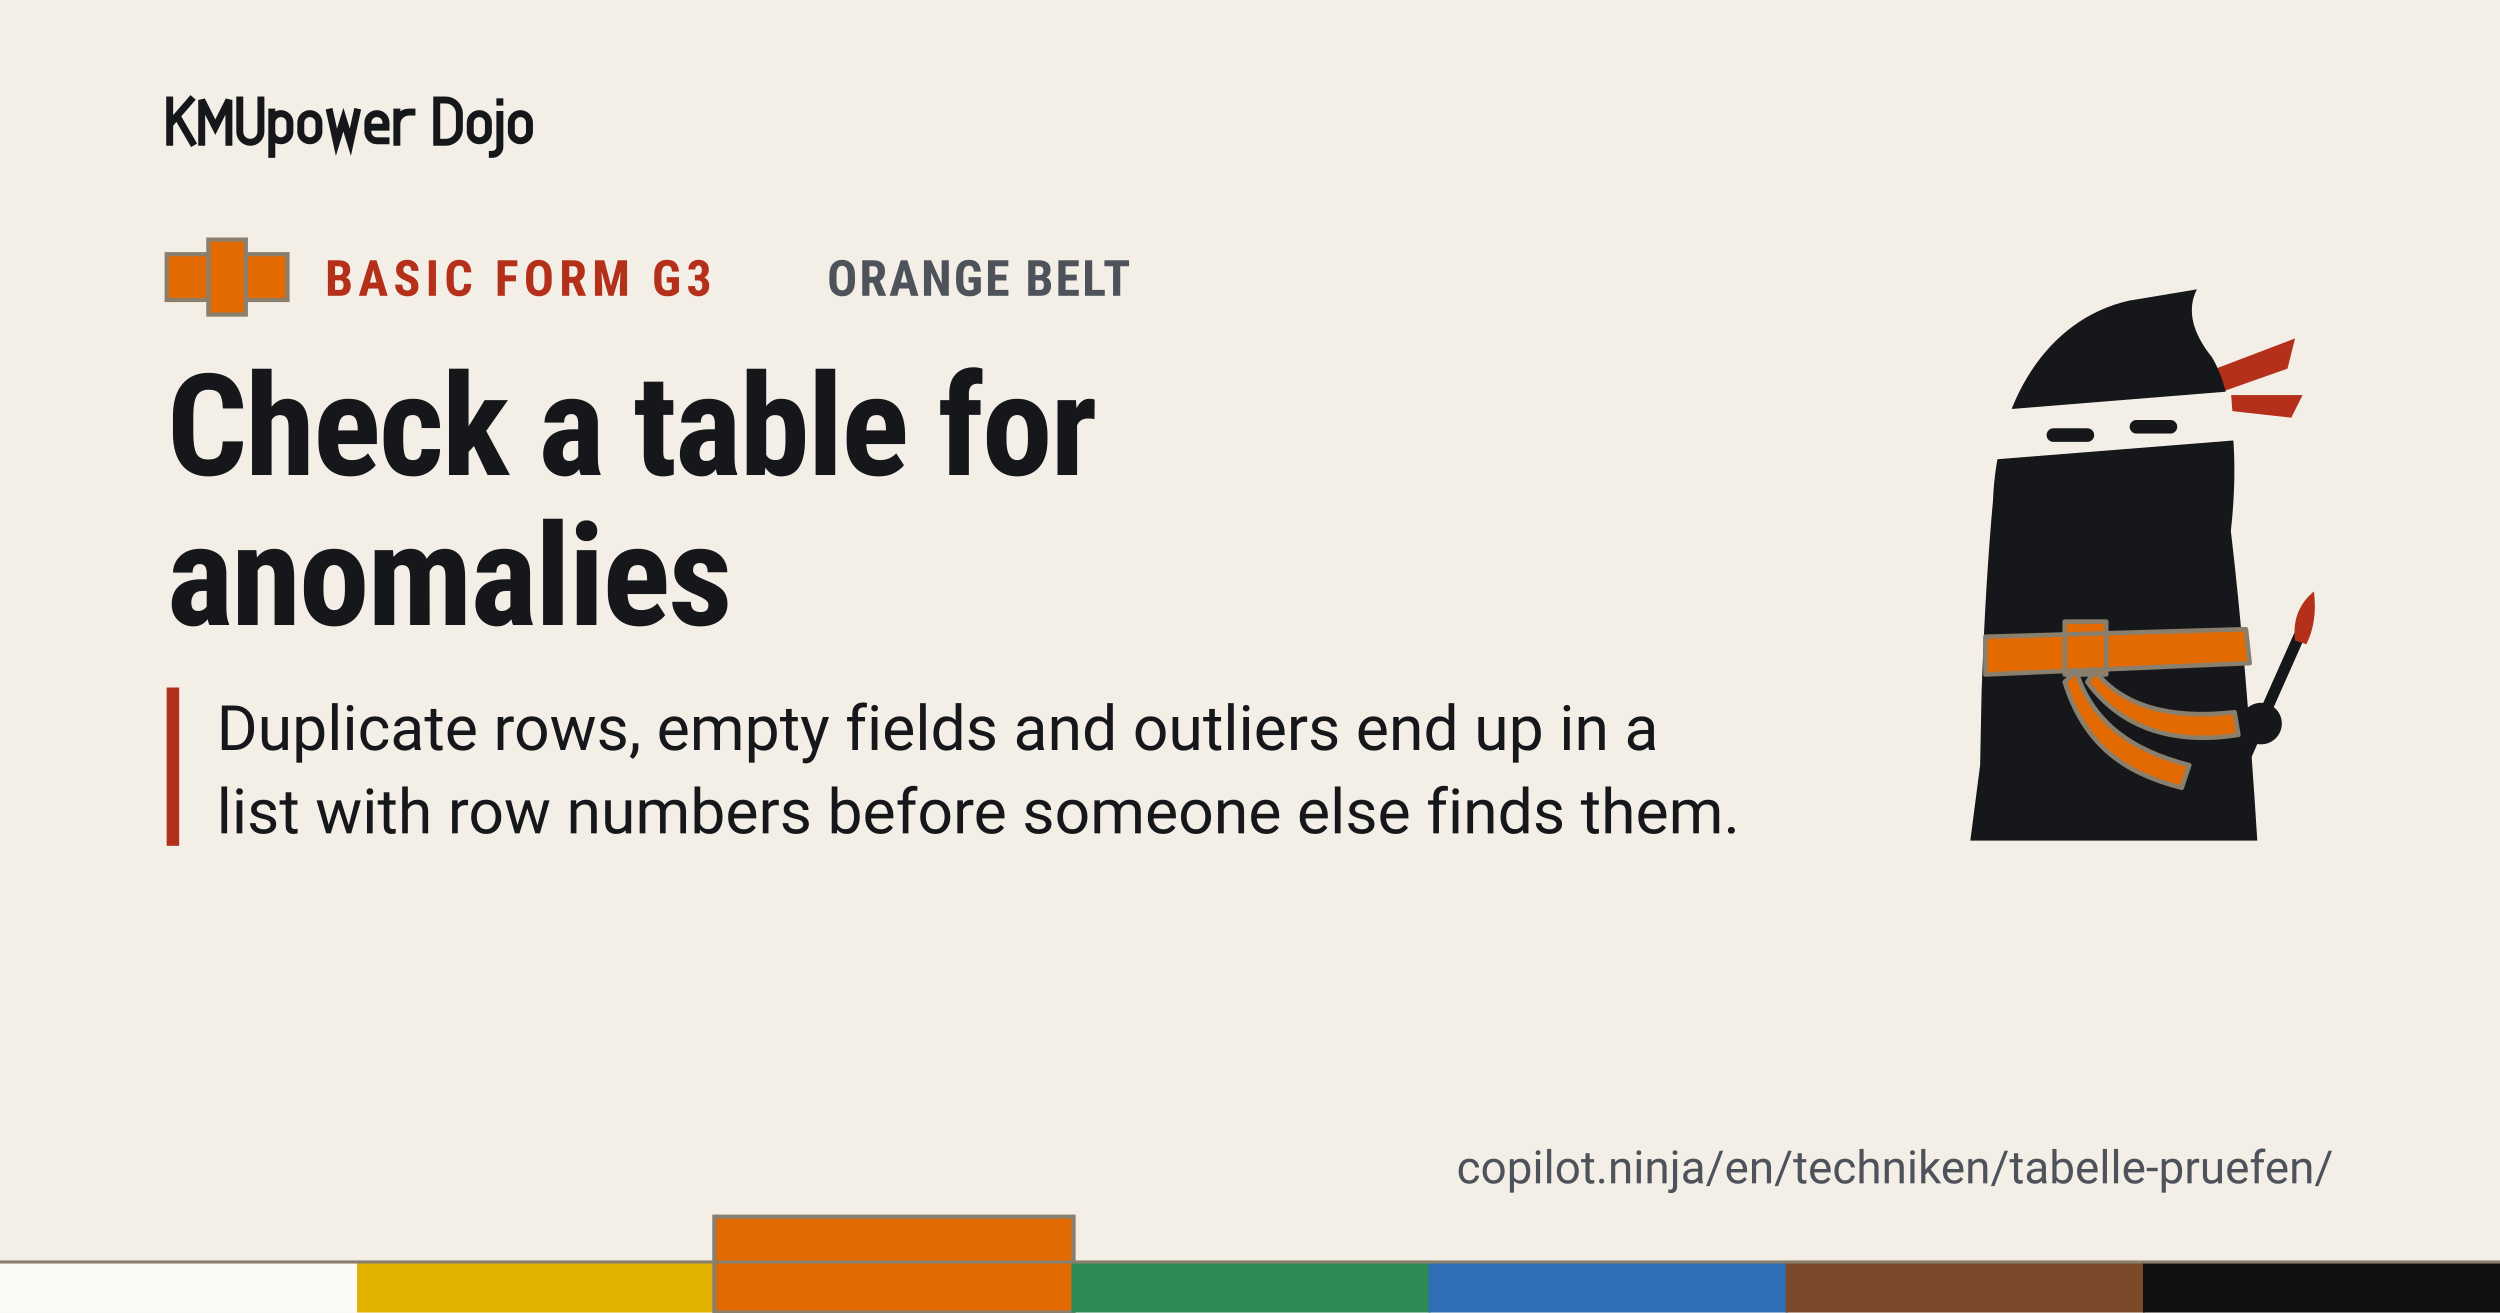
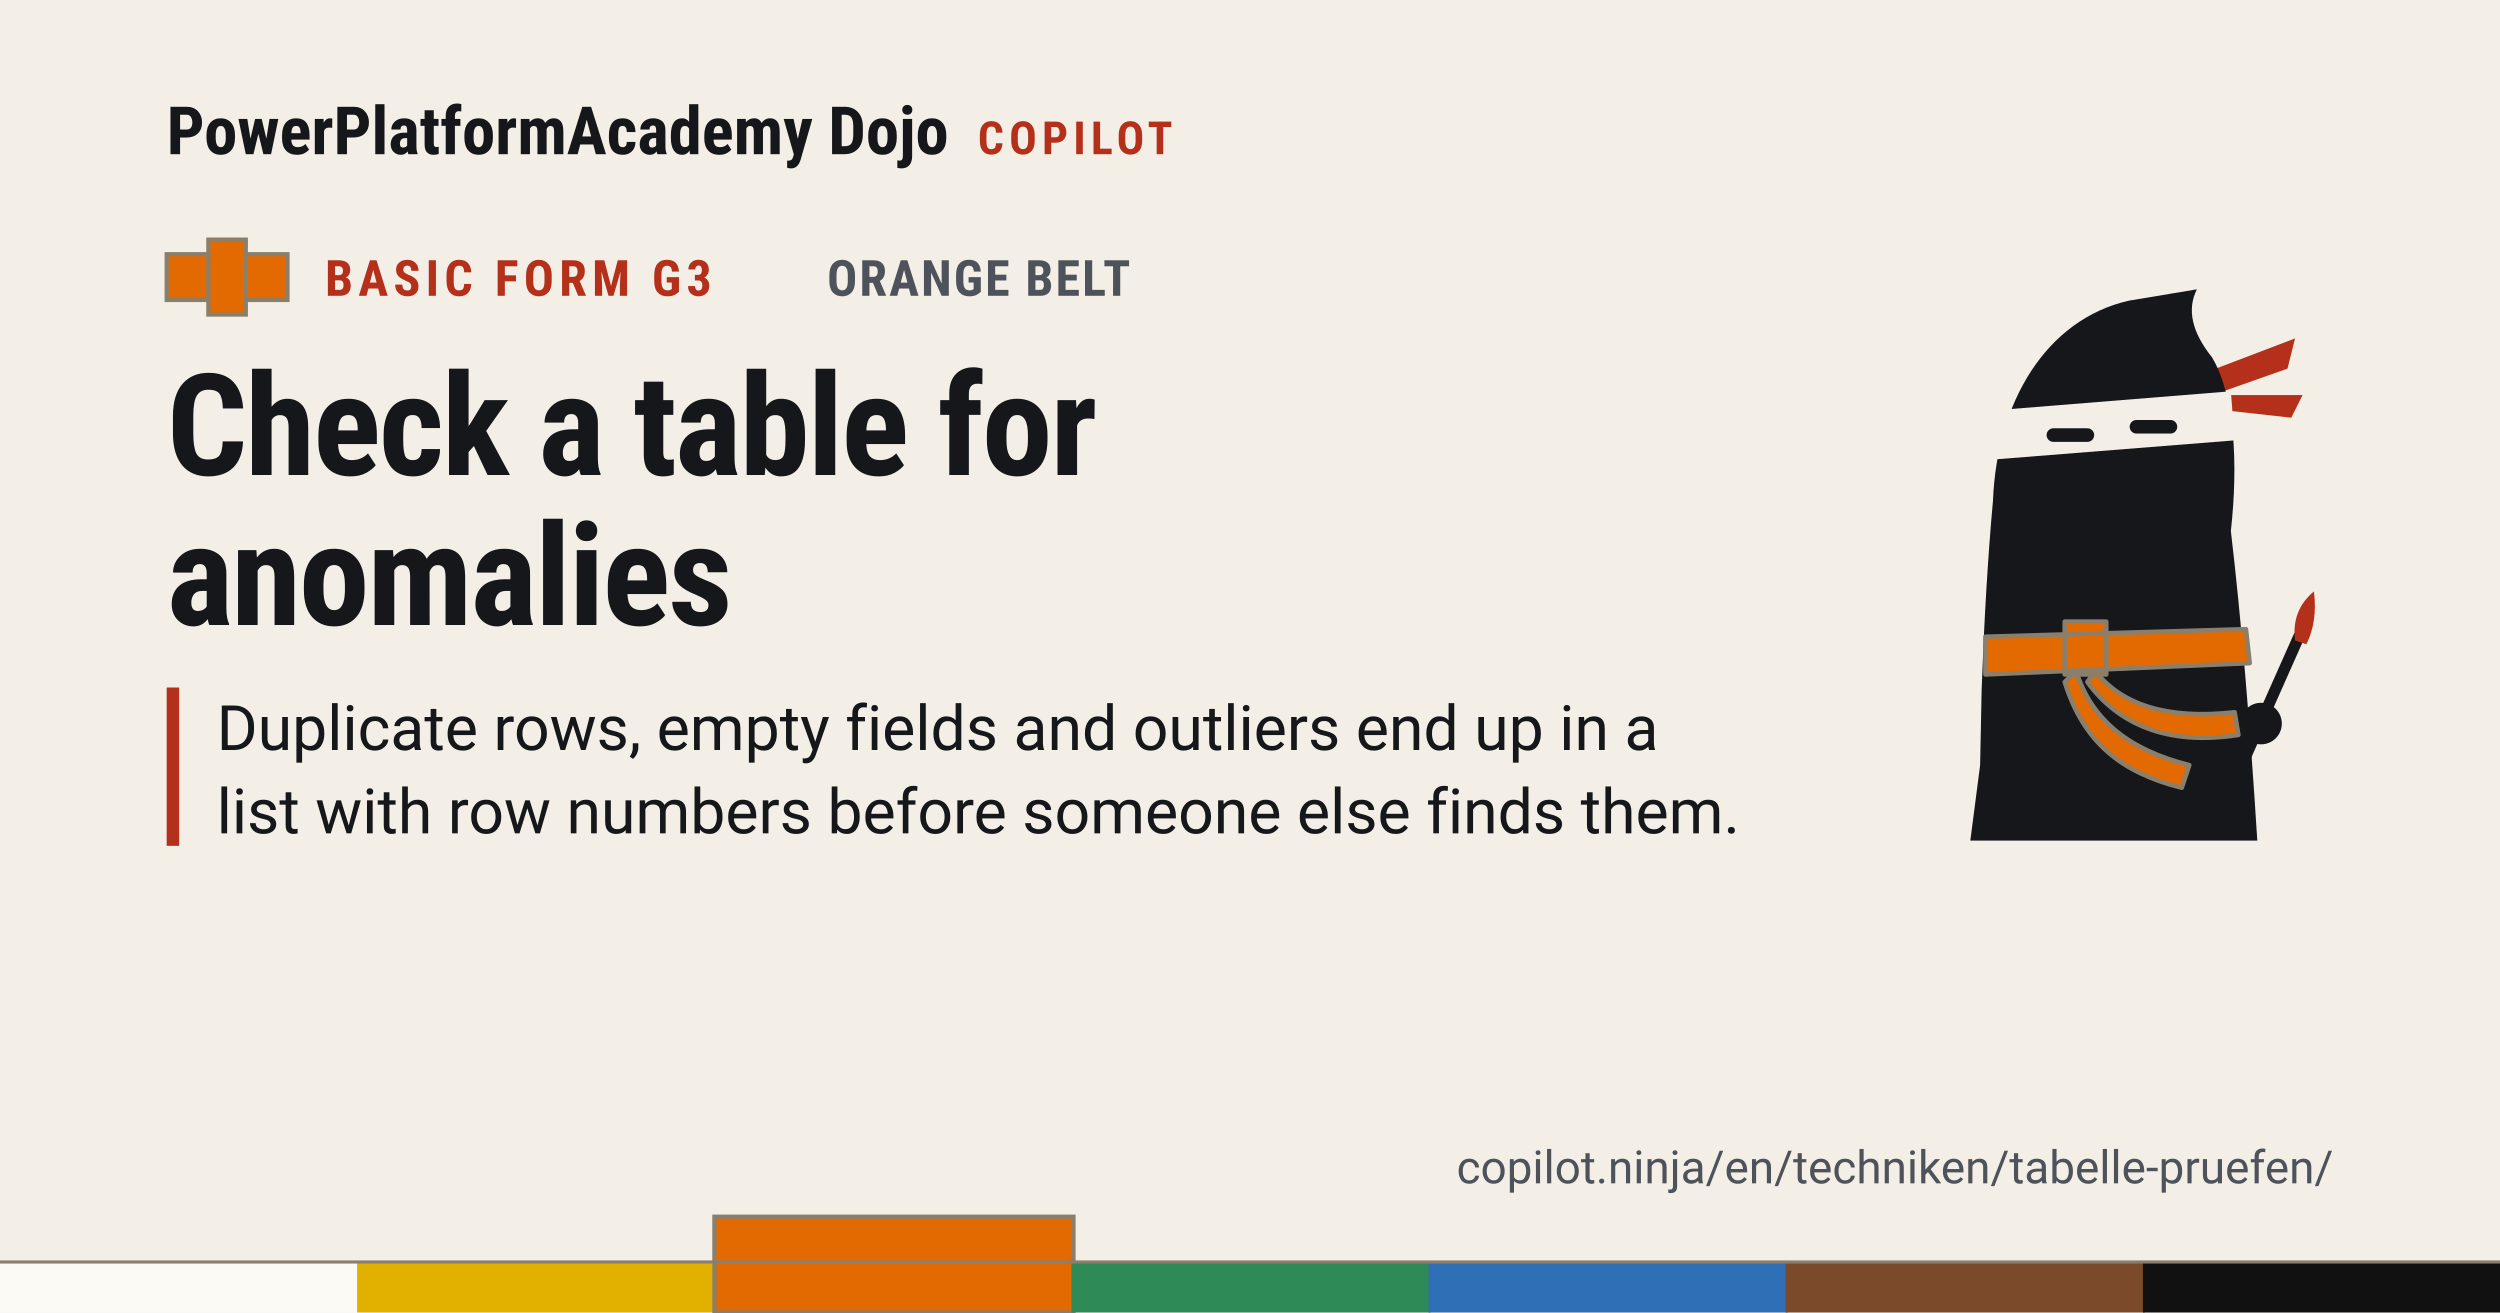
<svg xmlns="http://www.w3.org/2000/svg" width="1200" height="630" viewBox="0 0 1200 630" role="img" aria-label="Basic form: Check a table for anomalies. Duplicate rows, empty fields and outliers end up in a list with row numbers before someone else finds them.">
  <rect width="1200" height="630" fill="#F4EFE6" />
-   <g transform="translate(80 48) scale(1.45)" fill="none" stroke="#15171B" stroke-width="2.3" stroke-linecap="square">
-     <path d="M1 0V14M8 0L1.5 7.5M3.6 5.6L8.5 14M11.6 14V0L16.1 9L20.6 0V14M24.2 0V10.5A3.5 3.5 0 0 0 31.2 10.5V0M34.8 18V4M34.8 7.5A3 3 0 0 1 40.8 7.5V10.5A3 3 0 0 1 34.8 10.5M44.4 7.5A3 3 0 0 1 50.4 7.5V10.5A3 3 0 0 1 44.4 10.5ZM54 4L56.2 14L58.5 6.5L60.8 14L63 4M66.8 9H72.6V7.5A3 3 0 0 0 66.6 7.5V10.5A3 3 0 0 0 69.6 13.5H72.6M76.2 14V4M76.2 8A4 4 0 0 1 80.2 4H81.2M89.4 0H92.4A4.5 4.5 0 0 1 96.9 4.5V9.5A4.5 4.5 0 0 1 92.4 14H89.4ZM100.5 7.5A3 3 0 0 1 106.5 7.5V10.5A3 3 0 0 1 100.5 10.5ZM110.3 4.8V15.5A2.5 2.5 0 0 1 107.8 18M110.3 0.6V0.7M114.1 7.5A3 3 0 0 1 120.1 7.5V10.5A3 3 0 0 1 114.1 10.5Z" />
-   </g>
+   <text x="80" y="74" font-family="Bahnschrift, 'Avenir Next Condensed', 'Roboto Condensed', 'Arial Narrow', sans-serif" font-stretch="condensed" font-weight="600" font-size="32" fill="#15171B">PowerPlatformAcademy Dojo<tspan font-weight="700" font-size="22" letter-spacing="2.5" fill="#B4301A" dx="14">COPILOT</tspan>
+   </text>
  <rect x="80" y="122" width="58" height="22" fill="#E36A00" stroke="#8A7F6C" stroke-width="2" />
  <rect x="100" y="115" width="18" height="36" fill="#E36A00" stroke="#8A7F6C" stroke-width="2" />
  <text x="156" y="142" font-family="Bahnschrift, 'Avenir Next Condensed', 'Roboto Condensed', 'Arial Narrow', sans-serif" font-weight="700" font-size="24" letter-spacing="2.5" fill="#B4301A">BASIC FORM G3</text>
  <text x="397" y="142" font-family="Bahnschrift, 'Avenir Next Condensed', 'Roboto Condensed', 'Arial Narrow', sans-serif" font-weight="600" font-size="24" letter-spacing="1" fill="#4E525B">ORANGE BELT</text>
  <text x="80" y="228" font-size="68" font-family="Bahnschrift, 'Avenir Next Condensed', 'Roboto Condensed', 'Arial Narrow', sans-serif" font-weight="700" fill="#15171B" letter-spacing="-1">Check a table for</text>
  <text x="80" y="300" font-size="68" font-family="Bahnschrift, 'Avenir Next Condensed', 'Roboto Condensed', 'Arial Narrow', sans-serif" font-weight="700" fill="#15171B" letter-spacing="-1">anomalies</text>
  <rect x="80" y="330" width="6" height="76" fill="#B4301A" />
  <text x="104" y="360" font-size="30" font-family="'Segoe UI', system-ui, -apple-system, Roboto, Arial, sans-serif" fill="#15171B">Duplicate rows, empty fields and outliers end up in a</text>
  <text x="104" y="400" font-size="30" font-family="'Segoe UI', system-ui, -apple-system, Roboto, Arial, sans-serif" fill="#15171B">list with row numbers before someone else finds them.</text>
  <svg x="902" y="128" width="218" height="290" viewBox="0 0 120 160">
    <style>.t-koerper{fill:#15171B}.t-gesicht{fill:#F4EFE6}.t-augen{fill:none;stroke:#15171B;stroke-width:3.6;stroke-linecap:round}.t-band,.t-pinsel-spitze{fill:#B4301A}.t-guertel,.t-guertel-enden{fill:#E36A00;stroke:#8A7F6C;stroke-width:1.2;stroke-linejoin:round}.t-pinsel-stiel{fill:none;stroke:#15171B;stroke-width:3;stroke-linecap:round}.t-hand{fill:#15171B}.t-rolle,.t-strich{display:none}</style>
    <g class="t-figur">
      <path class="t-band" d="M89 27l21-8-2 8-17 6zM90 34h22l-3 6-18-2z" />
      <path class="t-koerper" d="M24 152l2.6-20 .4-20q1-28 3-50c1-26 14-48 36-53l18-3q-4 8 4 18c6 10 7 28 5 46q4 34 7 82z" />
      <path class="t-gesicht" d="M31 38l62-5 1 13-63 5z" />
      <path class="t-augen" d="M46 44.6h9M68 42.4h9" />
      <g class="t-rolle">
        <path class="t-rolle-blatt" d="M30 114h60v18H30z" />
        <path class="t-rolle-zeilen" d="M38 120h40M38 126h28" />
        <path class="t-rolle-enden" d="M25 111h6v24h-6zM89 111h6v24h-6z" />
      </g>
      <path class="t-guertel-enden" d="M52 107c4 13 14 21 30 25l-2 6c-16-4-26-12-31-28zM57 107c7 9 19 13 37 11l1 6c-19 3-32-3-40-14z" />
      <path class="t-guertel" d="M28 98l69-2 1 9-70 3zM49 94h11v14H49z" />
      <g class="t-pinsel">
        <path class="t-pinsel-stiel" d="M95 134l16-36" />
        <path class="t-pinsel-spitze" d="M110 99q-1-8 5-13 1 8-2 14z" />
        <circle class="t-hand" cx="101" cy="121" r="5.5" />
      </g>
      <path class="t-strich" pathLength="1" d="M24 152l2.6-20 .4-20q1-28 3-50c1-26 14-48 36-53l18-3q-4 8 4 18c6 10 7 28 5 46q4 34 7 82z" />
    </g>
  </svg>
  <text x="1120" y="568" text-anchor="end" font-family="'Segoe UI', system-ui, -apple-system, Roboto, Arial, sans-serif" font-size="22" fill="#4E525B">copilot.ninja/en/techniken/tabelle-pruefen/</text>
  <rect x="0.0" y="606" width="172.4" height="24" fill="#FBFAF5" />
  <rect x="171.4" y="606" width="172.4" height="24" fill="#E2B100" />
  <rect x="342.9" y="584" width="172.4" height="46" fill="#E36A00" stroke="#8A7F6C" stroke-width="2" />
  <rect x="514.3" y="606" width="172.4" height="24" fill="#2E8B57" />
  <rect x="685.7" y="606" width="172.4" height="24" fill="#2F6FB5" />
  <rect x="857.1" y="606" width="172.4" height="24" fill="#7A4A2B" />
  <rect x="1028.6" y="606" width="172.4" height="24" fill="#111111" />
  <rect x="0" y="605" width="1200" height="1.5" fill="#8A7F6C" />
</svg>
